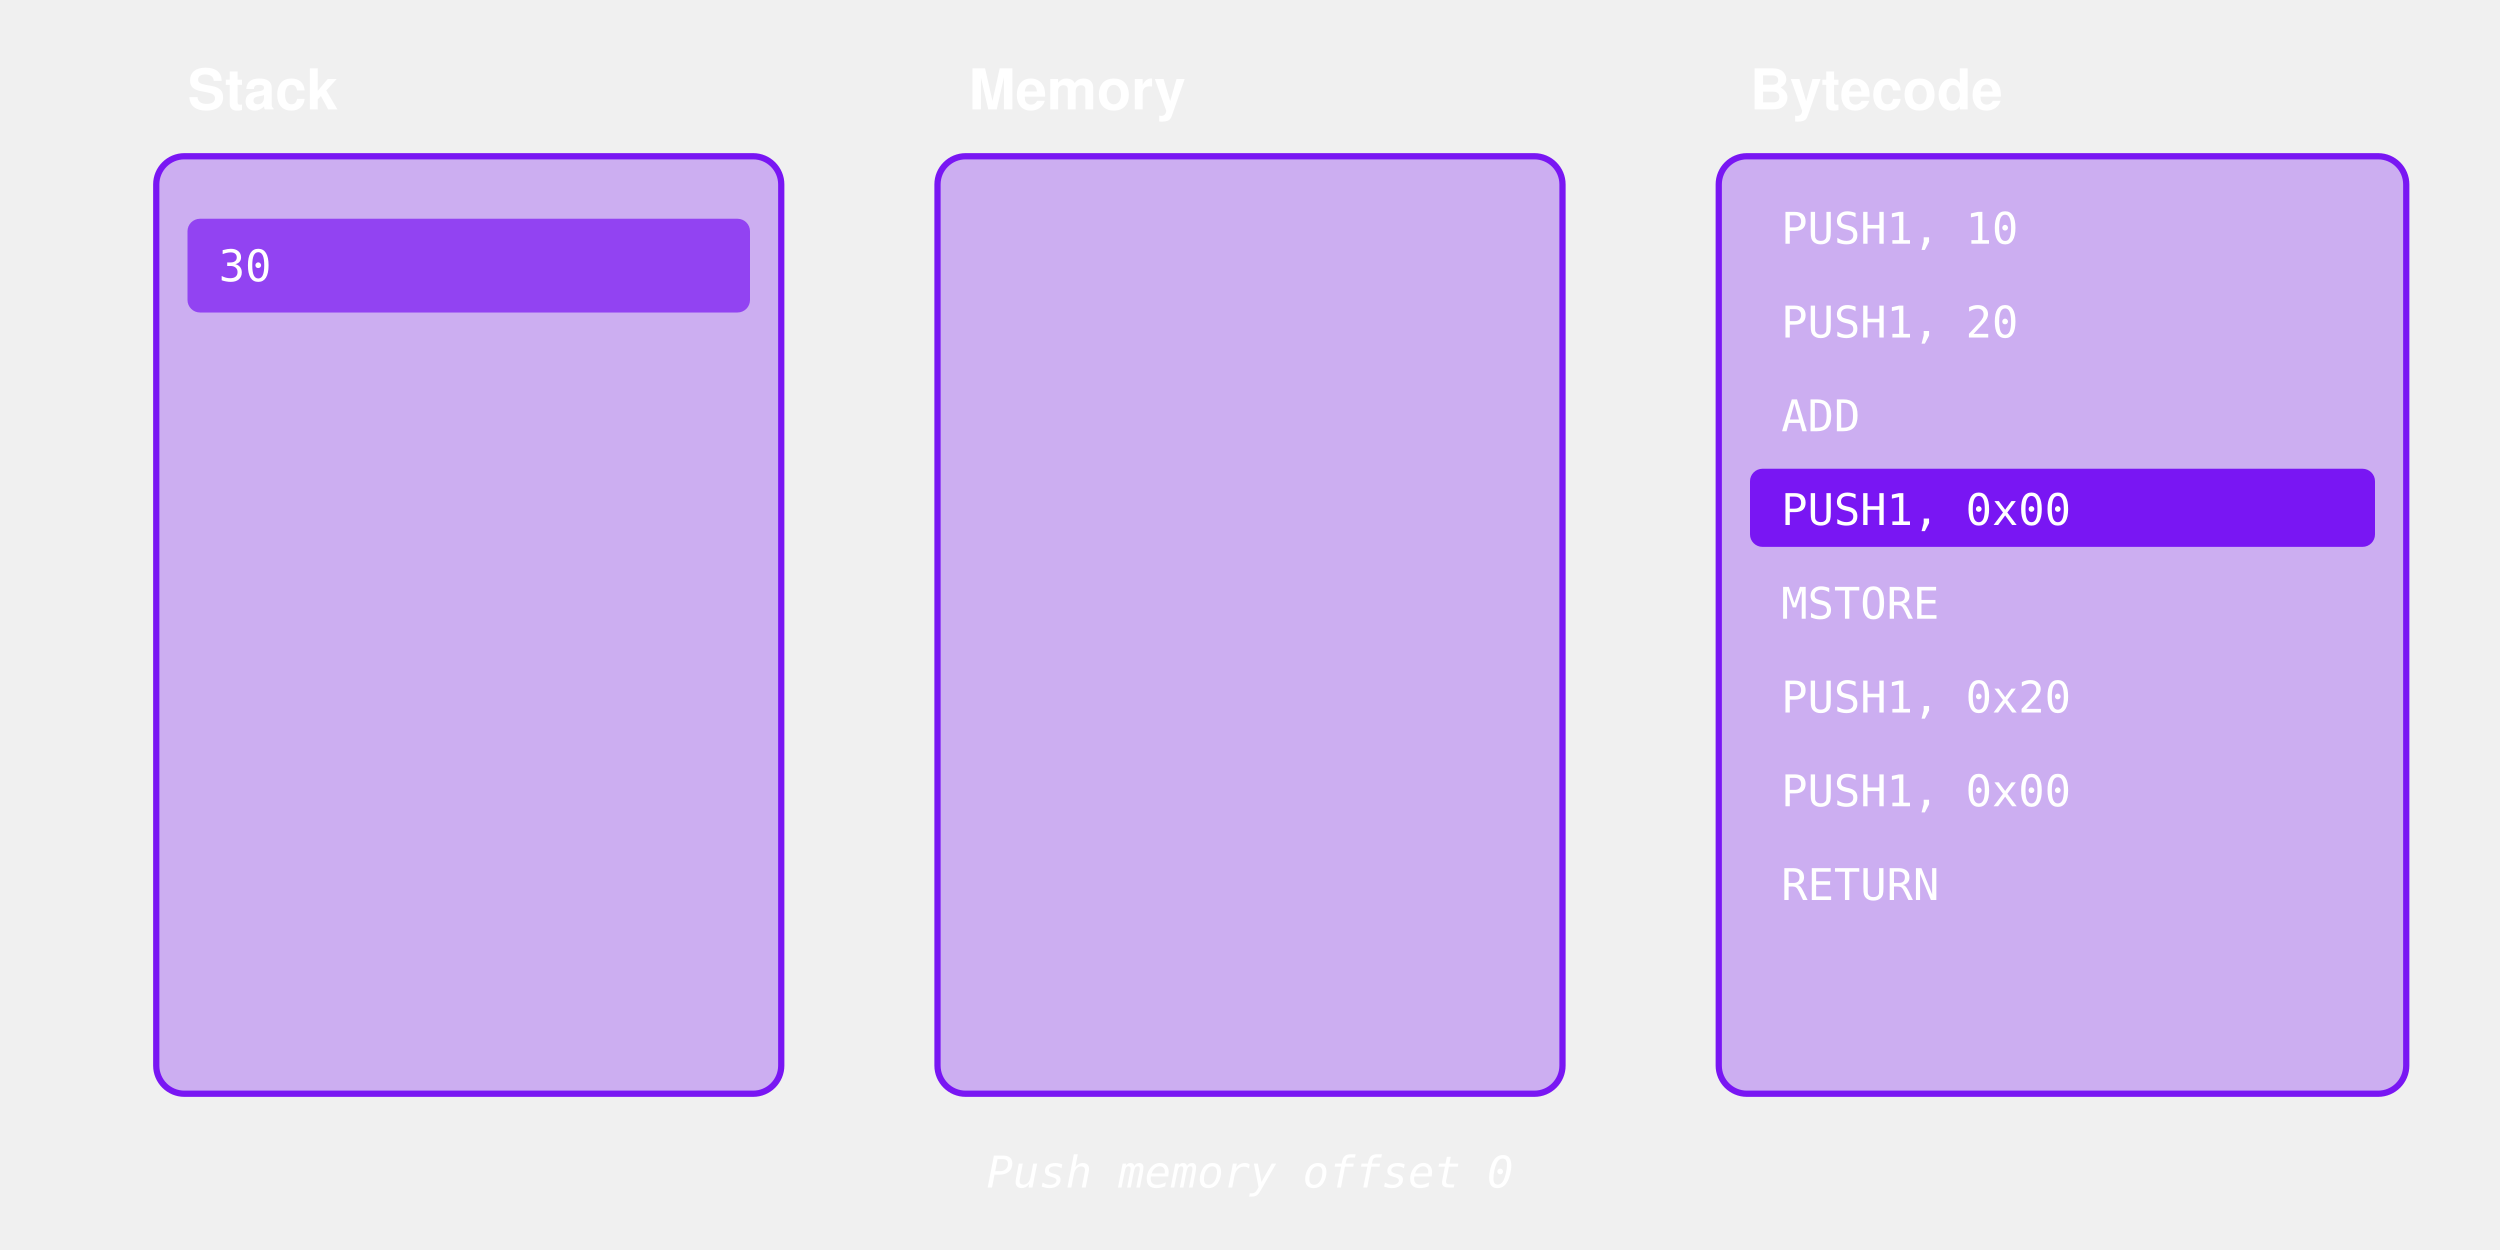
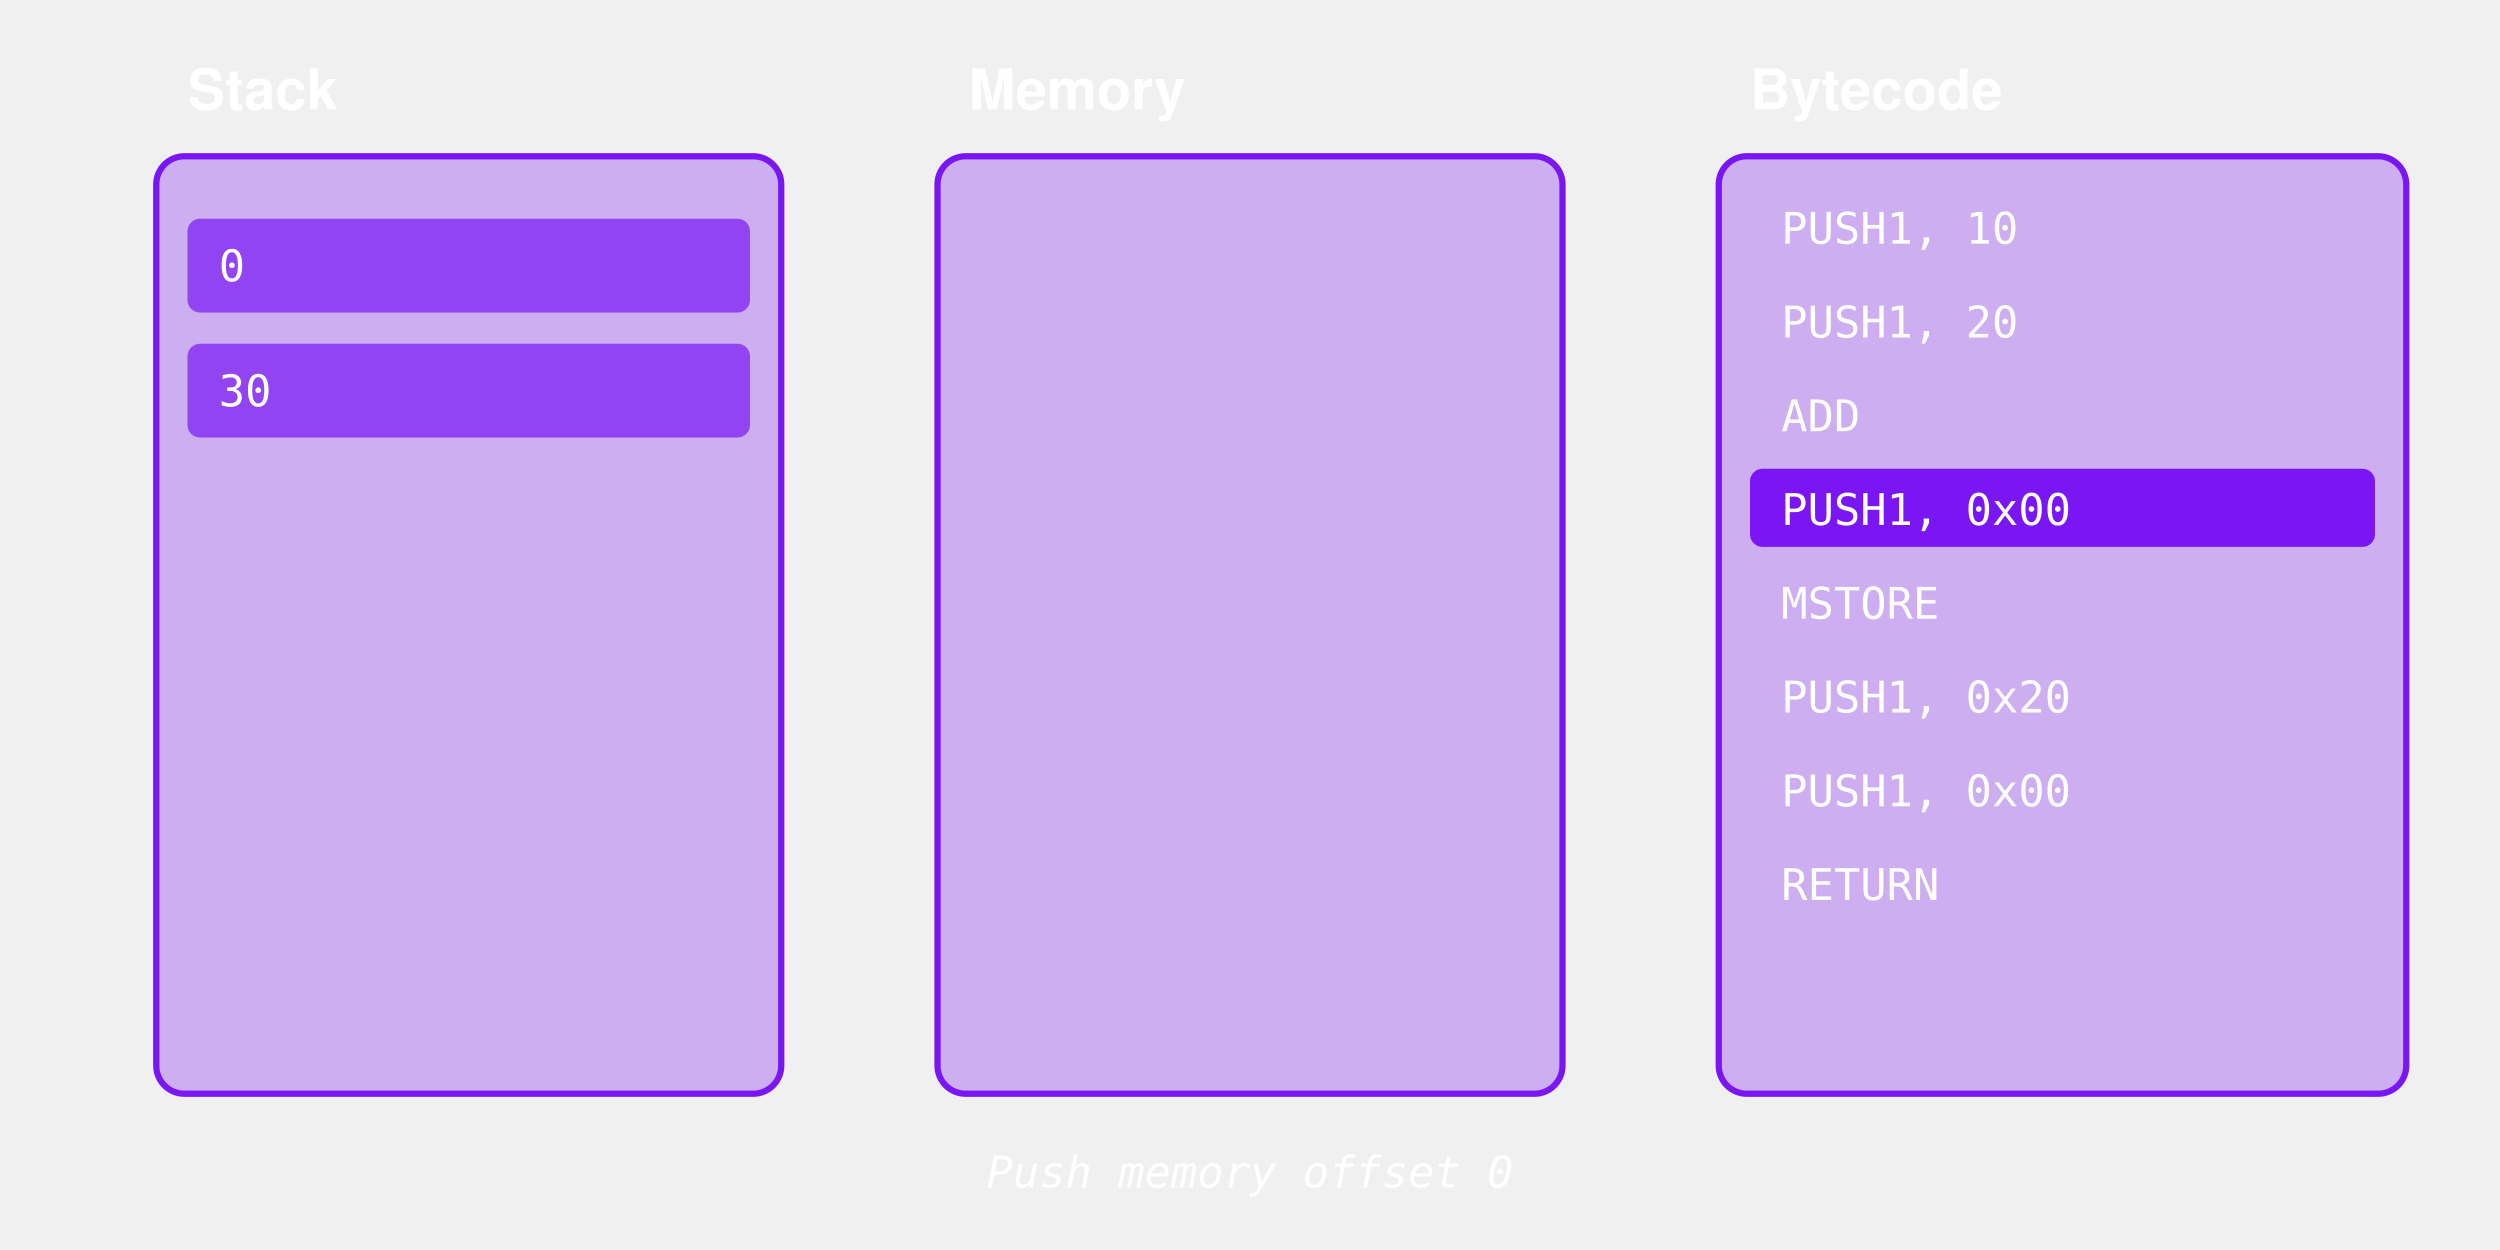
<svg xmlns="http://www.w3.org/2000/svg" width="800px" height="400px" viewBox="0 0 800 400" version="1.1">
  <defs>
    <style>
            .stack-text, .memory-text, .bytecode-text {
                font-family: 'JetBrains Mono', monospace;
                font-size: 14px;
                fill: #ffffff;
            }
            .title-text {
                font-family: Helvetica, sans-serif;
                font-size: 18px;
                font-weight: bold;
                fill: #ffffff;
            }
        </style>
  </defs>
  <g id="stack-section">
    <rect x="50" y="50" width="200" height="300" rx="9" fill="rgba(121, 22, 243, 0.3)" stroke="#7916F3" stroke-width="2" />
    <text x="60" y="35" class="title-text">Stack</text>
    <rect x="60" y="70" width="180" height="30" rx="4" fill="rgba(121, 22, 243, 0.7)" />
-     <text x="70" y="90" class="stack-text">30</text>
+     <text x="70" y="90" class="stack-text">0</text>
+     <rect x="60" y="110" width="180" height="30" rx="4" fill="rgba(121, 22, 243, 0.7)" />
+     <text x="70" y="130" class="stack-text">30</text>
  </g>
  <g id="memory-section">
    <rect x="300" y="50" width="200" height="300" rx="9" fill="rgba(121, 22, 243, 0.3)" stroke="#7916F3" stroke-width="2" />
    <text x="310" y="35" class="title-text">Memory</text>
  </g>
  <g id="bytecode-section">
    <rect x="550" y="50" width="220" height="300" rx="9" fill="rgba(121, 22, 243, 0.3)" stroke="#7916F3" stroke-width="2" />
    <text x="560" y="35" class="title-text">Bytecode</text>
    <text x="570" y="78" class="bytecode-text" fill="#888888">PUSH1, 10</text>
    <text x="570" y="108" class="bytecode-text" fill="#888888">PUSH1, 20</text>
    <text x="570" y="138" class="bytecode-text" fill="#888888">ADD</text>
    <rect x="560" y="150" width="200" height="25" rx="4" fill="#7916F3" />
    <text x="570" y="168" class="bytecode-text" fill="#ffffff">PUSH1, 0x00</text>
    <text x="570" y="198" class="bytecode-text">MSTORE</text>
    <text x="570" y="228" class="bytecode-text">PUSH1, 0x20</text>
    <text x="570" y="258" class="bytecode-text">PUSH1, 0x00</text>
    <text x="570" y="288" class="bytecode-text">RETURN</text>
  </g>
  <text x="400" y="380" class="stack-text" text-anchor="middle" font-style="italic" fill="#cccccc">Push memory offset 0</text>
</svg>
